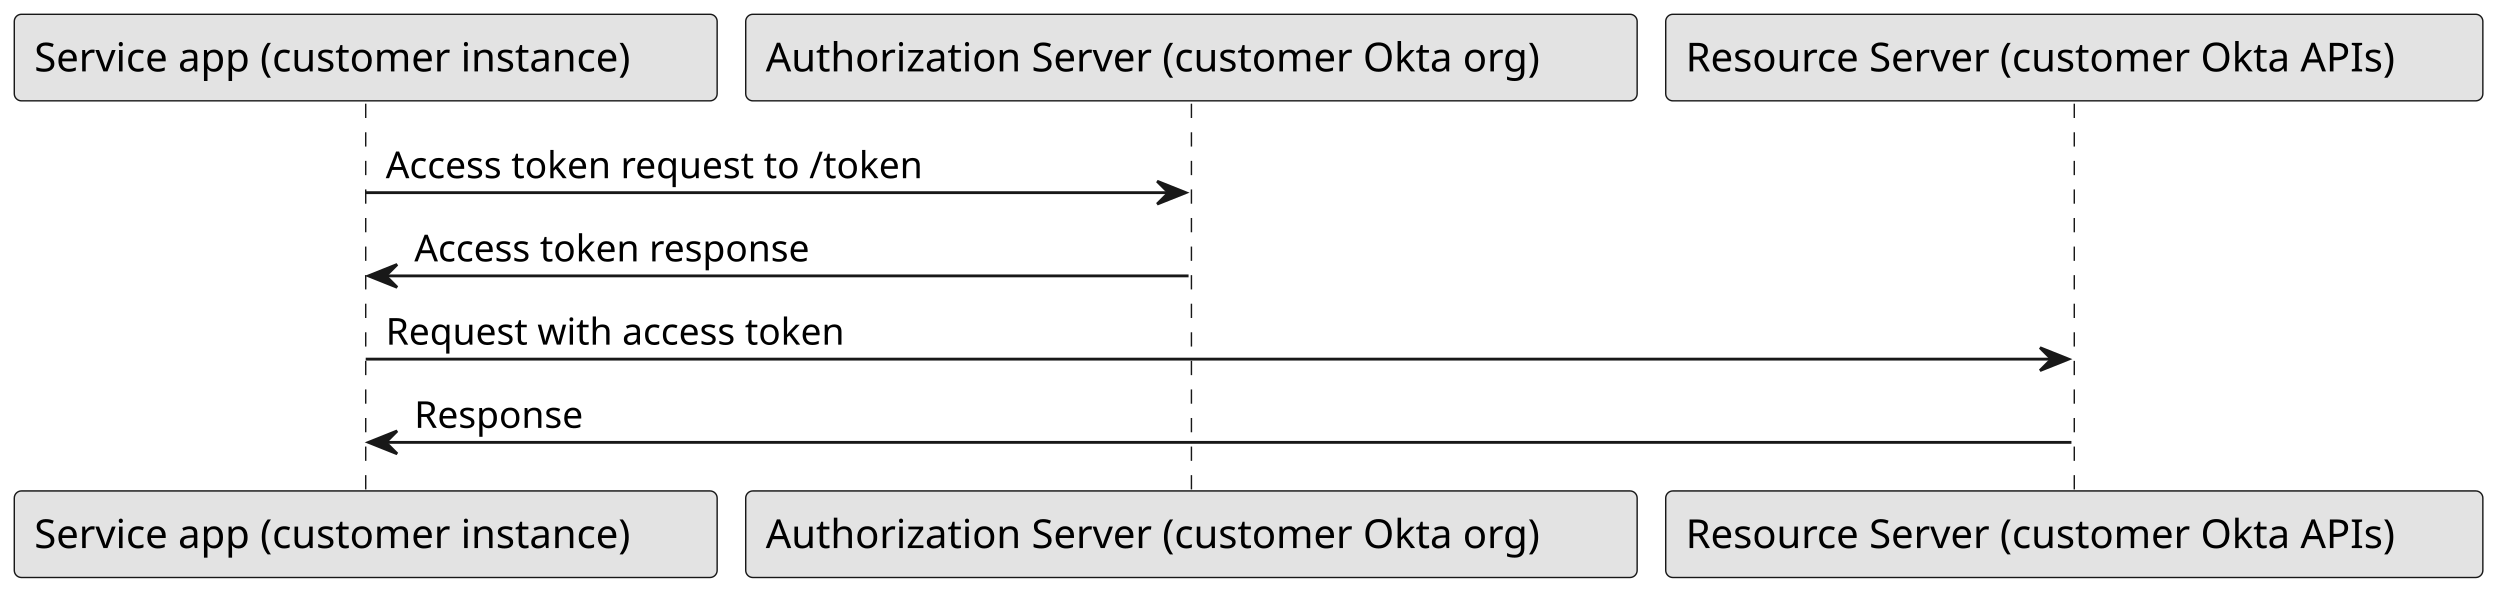
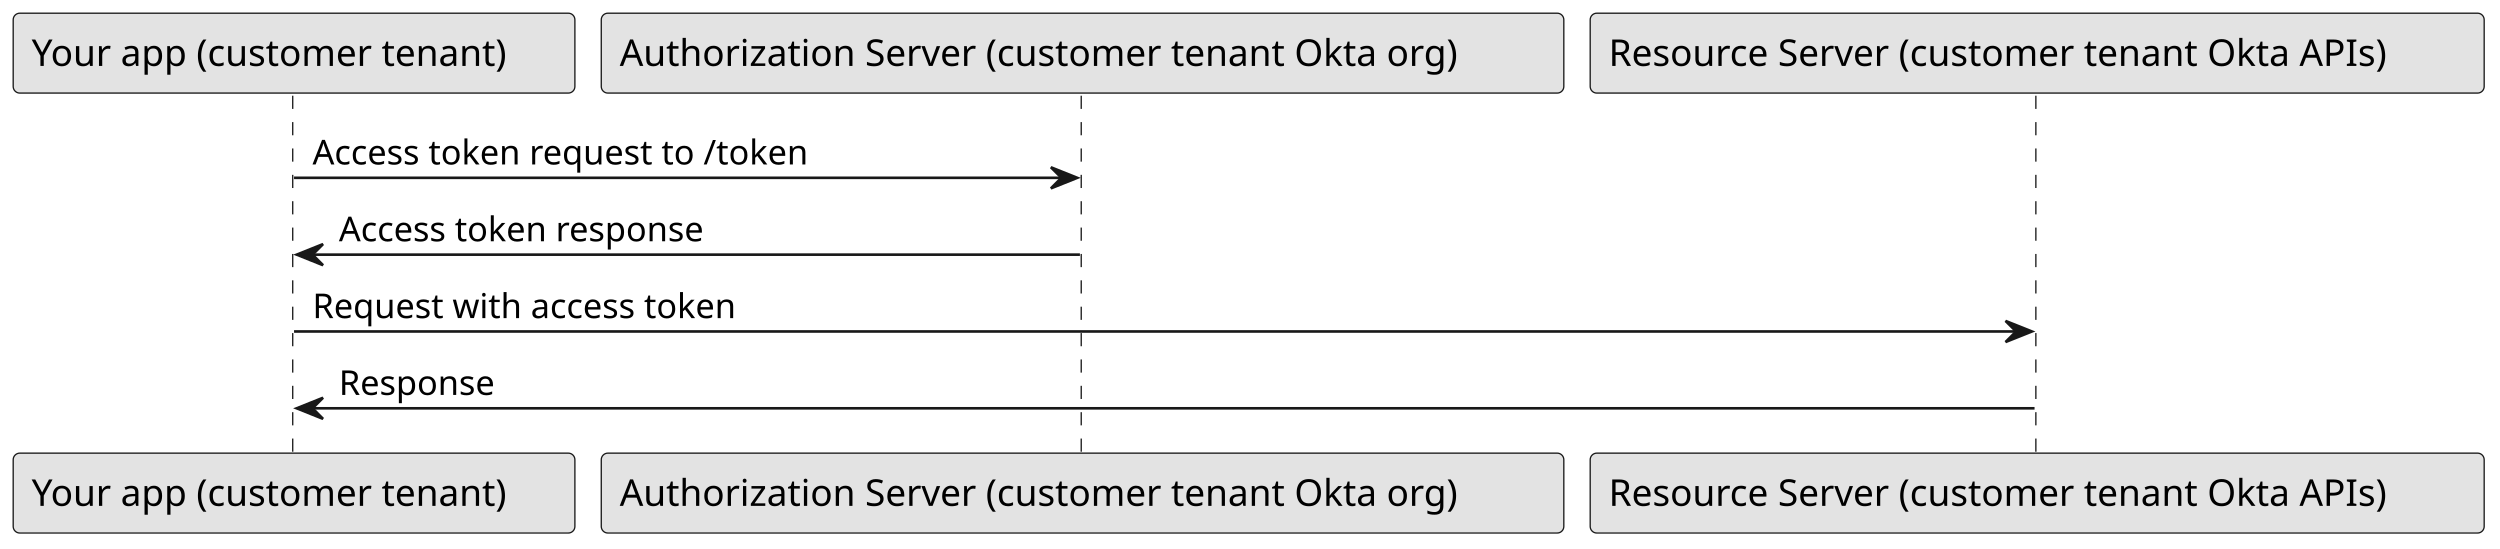
- <svg xmlns="http://www.w3.org/2000/svg" contentStyleType="text/css" height="208px" preserveAspectRatio="none" style="width:875px;height:208px;background:#FFFFFF;" version="1.1" viewBox="0 0 875 208" width="875px" zoomAndPan="magnify">
+ <svg xmlns="http://www.w3.org/2000/svg" contentStyleType="text/css" height="208px" preserveAspectRatio="none" style="width:948px;height:208px;background:#FFFFFF;" version="1.1" viewBox="0 0 948 208" width="948px" zoomAndPan="magnify">
  <defs />
  <g>
-     <line style="stroke:#181818;stroke-width:0.5;stroke-dasharray:5.0,5.0;" x1="128" x2="128" y1="36.297" y2="172.828" />
-     <line style="stroke:#181818;stroke-width:0.5;stroke-dasharray:5.0,5.0;" x1="417" x2="417" y1="36.297" y2="172.828" />
-     <line style="stroke:#181818;stroke-width:0.5;stroke-dasharray:5.0,5.0;" x1="726" x2="726" y1="36.297" y2="172.828" />
-     <rect fill="#E3E3E3" height="30.297" rx="2.5" ry="2.5" style="stroke:#181818;stroke-width:0.5;" width="246" x="5" y="5" />
-     <text fill="#000000" font-family="sans-serif" font-size="14" lengthAdjust="spacing" textLength="232" x="12" y="24.995">Service app (customer instance)</text>
-     <rect fill="#E3E3E3" height="30.297" rx="2.5" ry="2.5" style="stroke:#181818;stroke-width:0.5;" width="246" x="5" y="171.828" />
-     <text fill="#000000" font-family="sans-serif" font-size="14" lengthAdjust="spacing" textLength="232" x="12" y="191.823">Service app (customer instance)</text>
-     <rect fill="#E3E3E3" height="30.297" rx="2.5" ry="2.5" style="stroke:#181818;stroke-width:0.5;" width="312" x="261" y="5" />
-     <text fill="#000000" font-family="sans-serif" font-size="14" lengthAdjust="spacing" textLength="298" x="268" y="24.995">Authorization Server (customer Okta org)</text>
-     <rect fill="#E3E3E3" height="30.297" rx="2.5" ry="2.5" style="stroke:#181818;stroke-width:0.5;" width="312" x="261" y="171.828" />
-     <text fill="#000000" font-family="sans-serif" font-size="14" lengthAdjust="spacing" textLength="298" x="268" y="191.823">Authorization Server (customer Okta org)</text>
-     <rect fill="#E3E3E3" height="30.297" rx="2.5" ry="2.5" style="stroke:#181818;stroke-width:0.5;" width="286" x="583" y="5" />
-     <text fill="#000000" font-family="sans-serif" font-size="14" lengthAdjust="spacing" textLength="272" x="590" y="24.995">Resource Server (customer Okta APIs)</text>
-     <rect fill="#E3E3E3" height="30.297" rx="2.5" ry="2.5" style="stroke:#181818;stroke-width:0.5;" width="286" x="583" y="171.828" />
-     <text fill="#000000" font-family="sans-serif" font-size="14" lengthAdjust="spacing" textLength="272" x="590" y="191.823">Resource Server (customer Okta APIs)</text>
-     <polygon fill="#181818" points="405,63.43,415,67.43,405,71.43,409,67.43" style="stroke:#181818;stroke-width:1.0;" />
-     <line style="stroke:#181818;stroke-width:1.0;" x1="128" x2="411" y1="67.43" y2="67.43" />
-     <text fill="#000000" font-family="sans-serif" font-size="13" lengthAdjust="spacing" textLength="199" x="135" y="62.364">Access token request to /token</text>
-     <polygon fill="#181818" points="139,92.562,129,96.562,139,100.562,135,96.562" style="stroke:#181818;stroke-width:1.0;" />
-     <line style="stroke:#181818;stroke-width:1.0;" x1="133" x2="416" y1="96.562" y2="96.562" />
-     <text fill="#000000" font-family="sans-serif" font-size="13" lengthAdjust="spacing" textLength="148" x="145" y="91.497">Access token response</text>
-     <polygon fill="#181818" points="714,121.695,724,125.695,714,129.695,718,125.695" style="stroke:#181818;stroke-width:1.0;" />
-     <line style="stroke:#181818;stroke-width:1.0;" x1="128" x2="720" y1="125.695" y2="125.695" />
-     <text fill="#000000" font-family="sans-serif" font-size="13" lengthAdjust="spacing" textLength="172" x="135" y="120.629">Request with access token</text>
-     <polygon fill="#181818" points="139,150.828,129,154.828,139,158.828,135,154.828" style="stroke:#181818;stroke-width:1.0;" />
-     <line style="stroke:#181818;stroke-width:1.0;" x1="133" x2="725" y1="154.828" y2="154.828" />
-     <text fill="#000000" font-family="sans-serif" font-size="13" lengthAdjust="spacing" textLength="63" x="145" y="149.762">Response</text>
+     <line style="stroke:#181818;stroke-width:0.5;stroke-dasharray:5.0,5.0;" x1="111" x2="111" y1="36.297" y2="172.828" />
+     <line style="stroke:#181818;stroke-width:0.5;stroke-dasharray:5.0,5.0;" x1="410" x2="410" y1="36.297" y2="172.828" />
+     <line style="stroke:#181818;stroke-width:0.5;stroke-dasharray:5.0,5.0;" x1="772" x2="772" y1="36.297" y2="172.828" />
+     <rect fill="#E3E3E3" height="30.297" rx="2.5" ry="2.5" style="stroke:#181818;stroke-width:0.5;" width="213" x="5" y="5" />
+     <text fill="#000000" font-family="sans-serif" font-size="14" lengthAdjust="spacing" textLength="199" x="12" y="24.995">Your app (customer tenant)</text>
+     <rect fill="#E3E3E3" height="30.297" rx="2.5" ry="2.5" style="stroke:#181818;stroke-width:0.5;" width="213" x="5" y="171.828" />
+     <text fill="#000000" font-family="sans-serif" font-size="14" lengthAdjust="spacing" textLength="199" x="12" y="191.823">Your app (customer tenant)</text>
+     <rect fill="#E3E3E3" height="30.297" rx="2.5" ry="2.5" style="stroke:#181818;stroke-width:0.5;" width="365" x="228" y="5" />
+     <text fill="#000000" font-family="sans-serif" font-size="14" lengthAdjust="spacing" textLength="351" x="235" y="24.995">Authorization Server (customer tenant Okta org)</text>
+     <rect fill="#E3E3E3" height="30.297" rx="2.5" ry="2.5" style="stroke:#181818;stroke-width:0.5;" width="365" x="228" y="171.828" />
+     <text fill="#000000" font-family="sans-serif" font-size="14" lengthAdjust="spacing" textLength="351" x="235" y="191.823">Authorization Server (customer tenant Okta org)</text>
+     <rect fill="#E3E3E3" height="30.297" rx="2.5" ry="2.5" style="stroke:#181818;stroke-width:0.5;" width="339" x="603" y="5" />
+     <text fill="#000000" font-family="sans-serif" font-size="14" lengthAdjust="spacing" textLength="325" x="610" y="24.995">Resource Server (customer tenant Okta APIs)</text>
+     <rect fill="#E3E3E3" height="30.297" rx="2.5" ry="2.5" style="stroke:#181818;stroke-width:0.5;" width="339" x="603" y="171.828" />
+     <text fill="#000000" font-family="sans-serif" font-size="14" lengthAdjust="spacing" textLength="325" x="610" y="191.823">Resource Server (customer tenant Okta APIs)</text>
+     <polygon fill="#181818" points="398.5,63.43,408.5,67.43,398.5,71.43,402.5,67.43" style="stroke:#181818;stroke-width:1.0;" />
+     <line style="stroke:#181818;stroke-width:1.0;" x1="111.5" x2="404.5" y1="67.43" y2="67.43" />
+     <text fill="#000000" font-family="sans-serif" font-size="13" lengthAdjust="spacing" textLength="199" x="118.5" y="62.364">Access token request to /token</text>
+     <polygon fill="#181818" points="122.5,92.562,112.5,96.562,122.5,100.562,118.5,96.562" style="stroke:#181818;stroke-width:1.0;" />
+     <line style="stroke:#181818;stroke-width:1.0;" x1="116.5" x2="409.5" y1="96.562" y2="96.562" />
+     <text fill="#000000" font-family="sans-serif" font-size="13" lengthAdjust="spacing" textLength="148" x="128.5" y="91.497">Access token response</text>
+     <polygon fill="#181818" points="760.5,121.695,770.5,125.695,760.5,129.695,764.5,125.695" style="stroke:#181818;stroke-width:1.0;" />
+     <line style="stroke:#181818;stroke-width:1.0;" x1="111.5" x2="766.5" y1="125.695" y2="125.695" />
+     <text fill="#000000" font-family="sans-serif" font-size="13" lengthAdjust="spacing" textLength="172" x="118.5" y="120.629">Request with access token</text>
+     <polygon fill="#181818" points="122.5,150.828,112.5,154.828,122.5,158.828,118.5,154.828" style="stroke:#181818;stroke-width:1.0;" />
+     <line style="stroke:#181818;stroke-width:1.0;" x1="116.5" x2="771.5" y1="154.828" y2="154.828" />
+     <text fill="#000000" font-family="sans-serif" font-size="13" lengthAdjust="spacing" textLength="63" x="128.5" y="149.762">Response</text>
  </g>
</svg>
